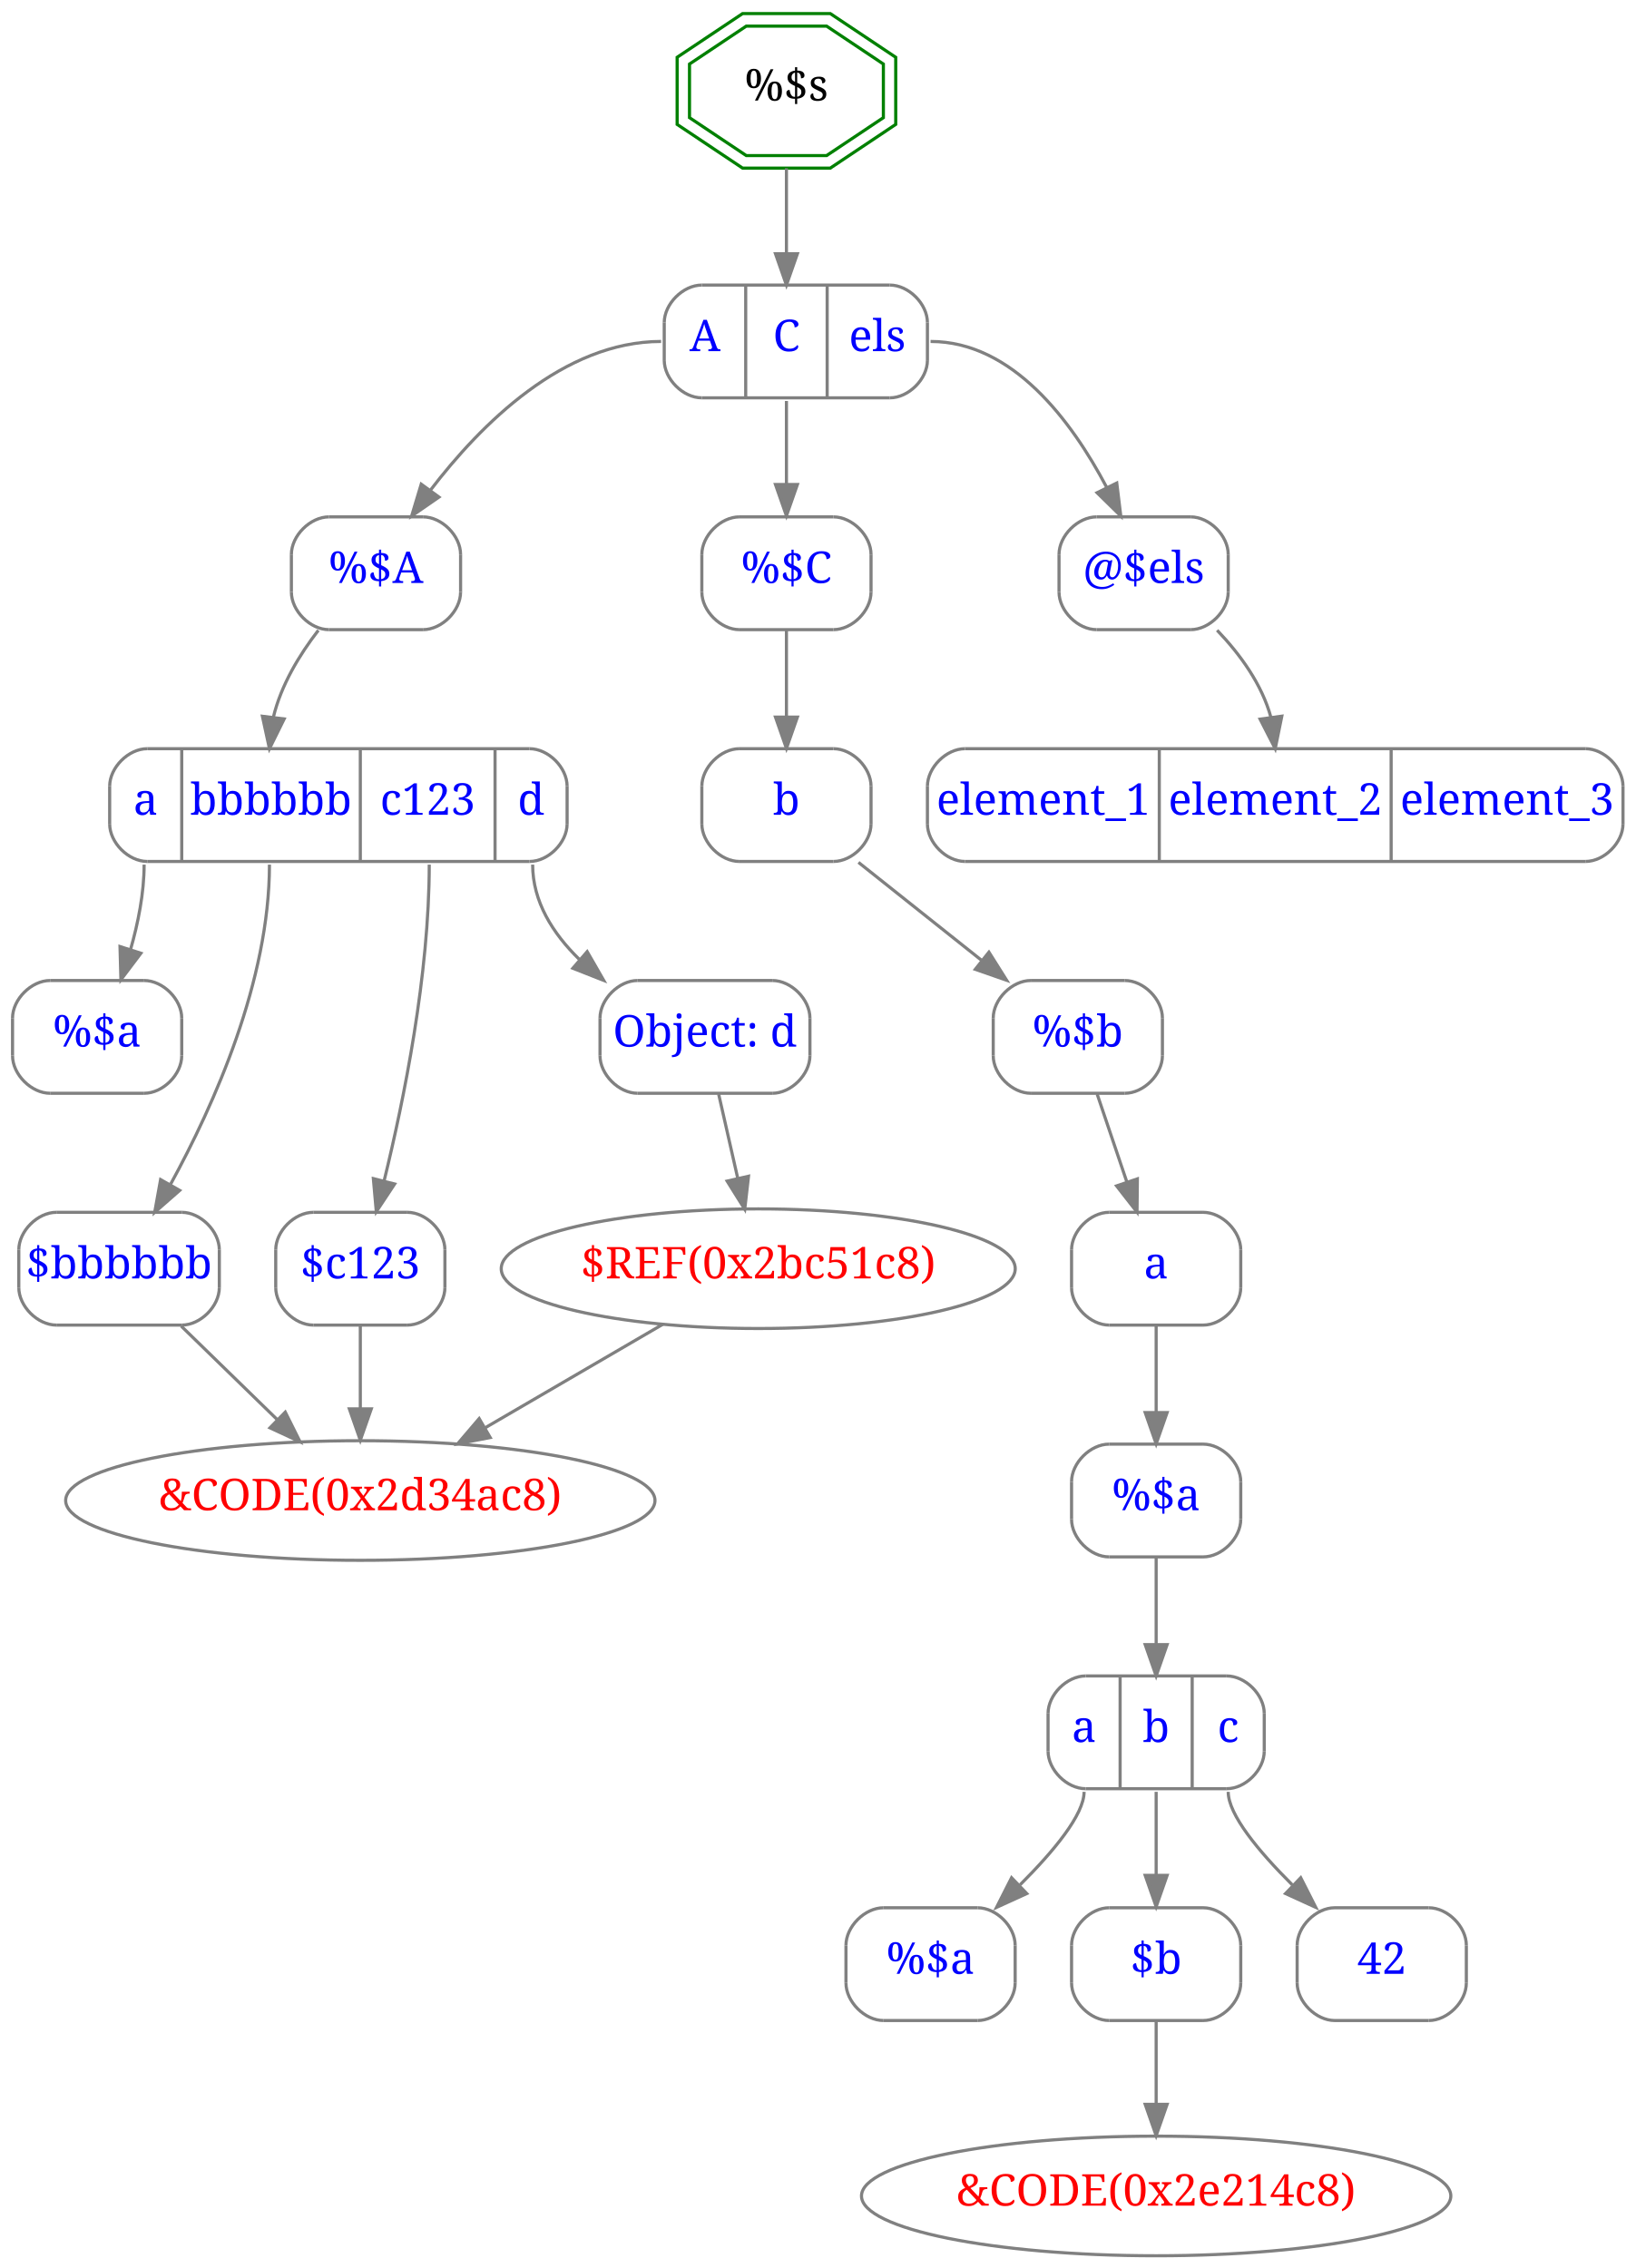
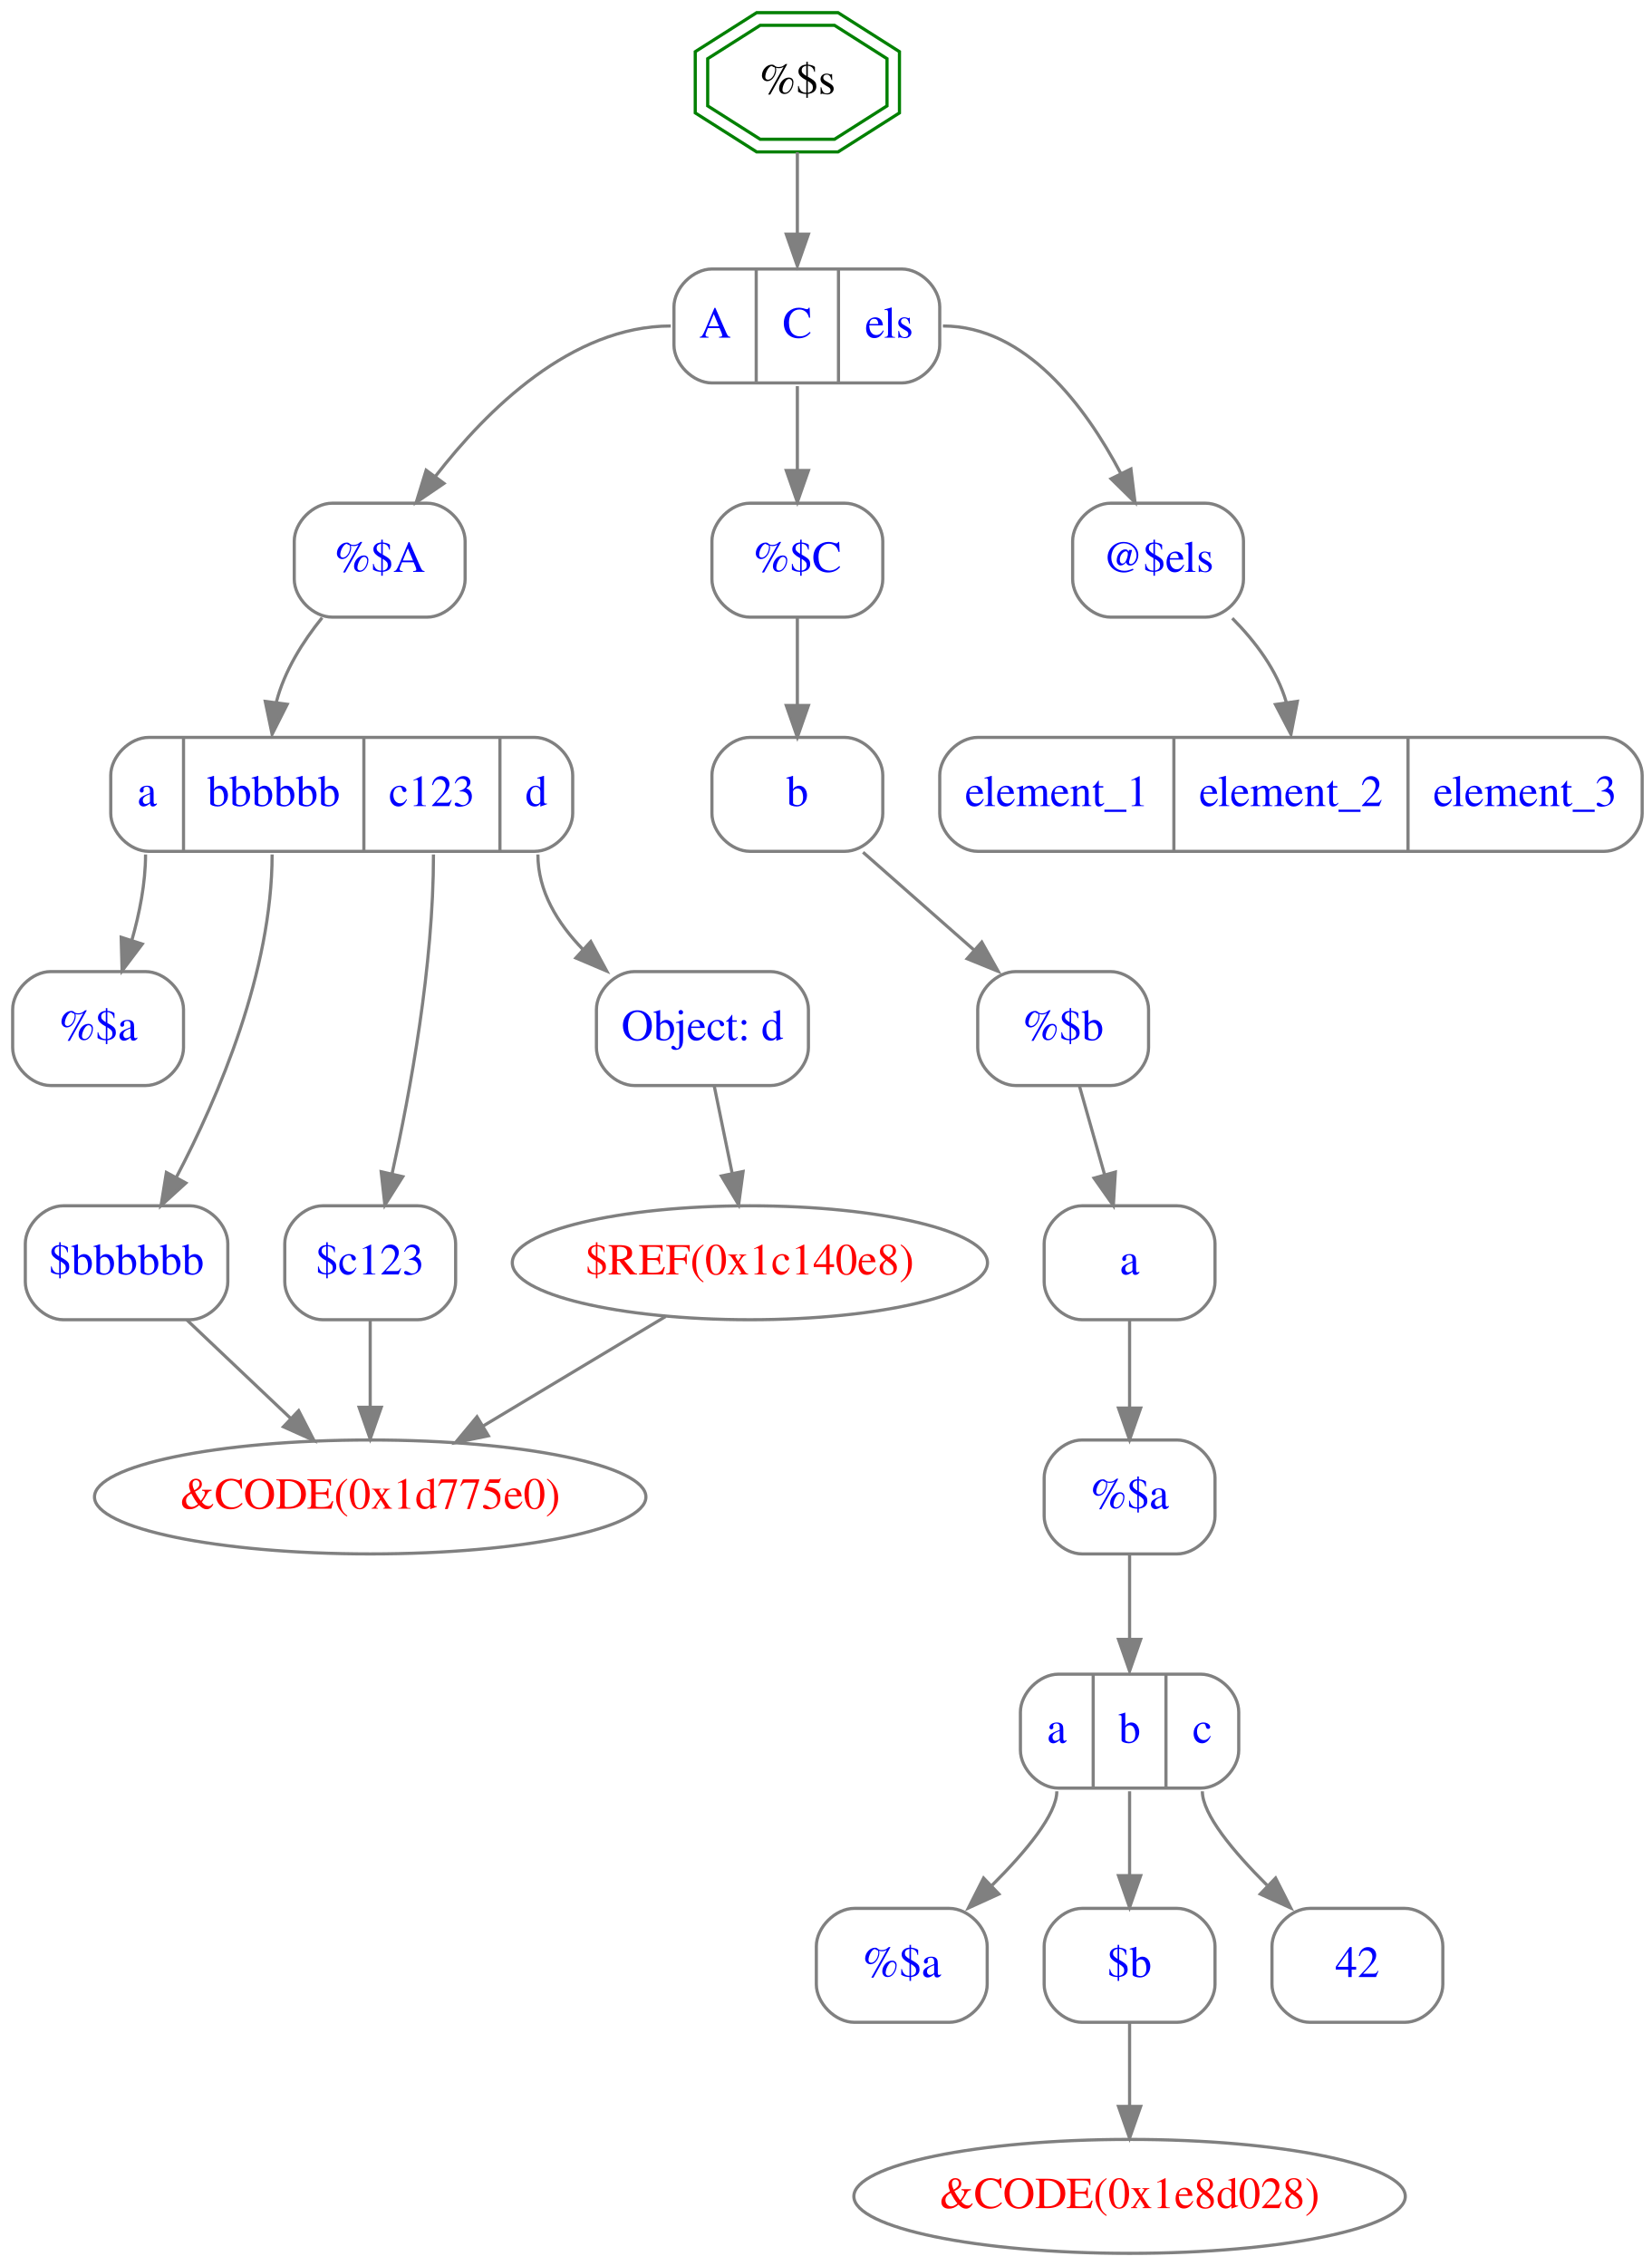
- <svg xmlns="http://www.w3.org/2000/svg" width="522pt" height="724pt" viewBox="0.00 0.00 522.00 724.00">
-   <g id="graph1" class="graph" transform="scale(1 1) rotate(0) translate(4 720)">
-     <polygon fill="white" stroke="white" points="-4,5 -4,-720 519,-720 519,5 -4,5" />
+ <svg xmlns="http://www.w3.org/2000/svg" width="522pt" height="716pt" viewBox="0.00 0.00 522.00 716.00">
+   <g id="graph0" class="graph" transform="scale(1 1) rotate(0) translate(4 712)">
+     <polygon fill="white" stroke="white" points="-4,5 -4,-712 519,-712 519,5 -4,5" />
    <g id="node1" class="node">
-       <polygon fill="none" stroke="green" points="277.938,-682.44 277.938,-699.56 259.815,-711.665 234.185,-711.665 216.062,-699.56 216.062,-682.44 234.185,-670.335 259.815,-670.335 277.938,-682.44" />
-       <polygon fill="none" stroke="green" points="281.882,-680.285 281.882,-701.715 260.997,-715.665 233.003,-715.665 212.118,-701.715 212.118,-680.285 233.003,-666.335 260.997,-666.335 281.882,-680.285" />
-       <text text-anchor="middle" x="247" y="-687.9" font-family="Times Roman,serif" font-size="14.00">%$s</text>
+       <polygon fill="none" stroke="green" points="276.338,-678.544 276.338,-693.456 259.738,-704 236.262,-704 219.662,-693.456 219.662,-678.544 236.262,-668 259.738,-668 276.338,-678.544" />
+       <polygon fill="none" stroke="green" points="280.268,-676.325 280.268,-695.675 260.863,-708 235.137,-708 215.732,-695.675 215.732,-676.325 235.137,-664 260.863,-664 280.268,-676.325" />
+       <text text-anchor="middle" x="248" y="-682.3" font-family="Times,serif" font-size="14.00">%$s</text>
    </g>
    <g id="node2" class="node">
-       <polyline fill="none" stroke="grey" points="220,-593 280,-593 " />
-       <path fill="none" stroke="grey" d="M280,-593C286,-593 292,-599 292,-605" />
-       <polyline fill="none" stroke="grey" points="292,-605 292,-617 " />
-       <path fill="none" stroke="grey" d="M292,-617C292,-623 286,-629 280,-629" />
-       <polyline fill="none" stroke="grey" points="280,-629 220,-629 " />
-       <path fill="none" stroke="grey" d="M220,-629C214,-629 208,-623 208,-617" />
-       <polyline fill="none" stroke="grey" points="208,-617 208,-605 " />
-       <path fill="none" stroke="grey" d="M208,-605C208,-599 214,-593 220,-593" />
-       <text text-anchor="middle" x="221" y="-607.9" font-family="Times Roman,serif" font-size="14.00" fill="blue">A</text>
-       <polyline fill="none" stroke="grey" points="234,-593 234,-629 " />
-       <text text-anchor="middle" x="247" y="-607.9" font-family="Times Roman,serif" font-size="14.00" fill="blue">C</text>
-       <polyline fill="none" stroke="grey" points="260,-593 260,-629 " />
-       <text text-anchor="middle" x="276" y="-607.9" font-family="Times Roman,serif" font-size="14.00" fill="blue">els</text>
+       <path fill="none" stroke="grey" d="M221,-591C221,-591 281,-591 281,-591 287,-591 293,-597 293,-603 293,-603 293,-615 293,-615 293,-621 287,-627 281,-627 281,-627 221,-627 221,-627 215,-627 209,-621 209,-615 209,-615 209,-603 209,-603 209,-597 215,-591 221,-591" />
+       <text text-anchor="middle" x="222" y="-605.3" font-family="Times,serif" font-size="14.00" fill="blue">A</text>
+       <polyline fill="none" stroke="grey" points="235,-591 235,-627 " />
+       <text text-anchor="middle" x="248" y="-605.3" font-family="Times,serif" font-size="14.00" fill="blue">C</text>
+       <polyline fill="none" stroke="grey" points="261,-591 261,-627 " />
+       <text text-anchor="middle" x="277" y="-605.3" font-family="Times,serif" font-size="14.00" fill="blue">els</text>
+     </g>
+     <g id="edge1" class="edge">
+       <path fill="none" stroke="grey" d="M248,-663.886C248,-656.163 248,-647.138 248,-638.263" />
+       <polygon fill="grey" stroke="grey" points="251.5,-638 248,-628 244.5,-638 251.5,-638" />
+     </g>
+     <g id="node3" class="node">
+       <path fill="none" stroke="grey" d="M101,-517C101,-517 131,-517 131,-517 137,-517 143,-523 143,-529 143,-529 143,-541 143,-541 143,-547 137,-553 131,-553 131,-553 101,-553 101,-553 95,-553 89,-547 89,-541 89,-541 89,-529 89,-529 89,-523 95,-517 101,-517" />
+       <text text-anchor="middle" x="116" y="-531.3" font-family="Times,serif" font-size="14.00" fill="blue">%$A</text>
    </g>
    <g id="edge2" class="edge">
-       <path fill="none" stroke="grey" d="M247,-666.261C247,-658.012 247,-648.558 247,-639.298" />
-       <polygon fill="grey" stroke="grey" points="250.5,-639 247,-629 243.5,-639 250.5,-639" />
+       <path fill="none" stroke="grey" d="M208,-609C176.694,-609 149.997,-582.662 133.552,-561.412" />
+       <polygon fill="grey" stroke="grey" points="136.314,-559.259 127.559,-553.292 130.682,-563.416 136.314,-559.259" />
+     </g>
+     <g id="node11" class="node">
+       <path fill="none" stroke="grey" d="M233,-517C233,-517 263,-517 263,-517 269,-517 275,-523 275,-529 275,-529 275,-541 275,-541 275,-547 269,-553 263,-553 263,-553 233,-553 233,-553 227,-553 221,-547 221,-541 221,-541 221,-529 221,-529 221,-523 227,-517 233,-517" />
+       <text text-anchor="middle" x="248" y="-531.3" font-family="Times,serif" font-size="14.00" fill="blue">%$C</text>
+     </g>
+     <g id="edge12" class="edge">
+       <path fill="none" stroke="grey" d="M248,-590C248,-581.406 248,-572.057 248,-563.546" />
+       <polygon fill="grey" stroke="grey" points="251.5,-563.333 248,-553.333 244.5,-563.333 251.5,-563.333" />
+     </g>
+     <g id="node21" class="node">
+       <path fill="none" stroke="grey" d="M347,-517C347,-517 377,-517 377,-517 383,-517 389,-523 389,-529 389,-529 389,-541 389,-541 389,-547 383,-553 377,-553 377,-553 347,-553 347,-553 341,-553 335,-547 335,-541 335,-541 335,-529 335,-529 335,-523 341,-517 347,-517" />
+       <text text-anchor="middle" x="362" y="-531.3" font-family="Times,serif" font-size="14.00" fill="blue">@$els</text>
+     </g>
+     <g id="edge22" class="edge">
+       <path fill="none" stroke="grey" d="M294,-609C320.176,-609 339.025,-583.586 350.146,-562.545" />
+       <polygon fill="grey" stroke="grey" points="353.425,-563.809 354.71,-553.292 347.147,-560.712 353.425,-563.809" />
    </g>
    <g id="node4" class="node">
-       <polyline fill="none" stroke="grey" points="101,-519 131,-519 " />
-       <path fill="none" stroke="grey" d="M131,-519C137,-519 143,-525 143,-531" />
-       <polyline fill="none" stroke="grey" points="143,-531 143,-543 " />
-       <path fill="none" stroke="grey" d="M143,-543C143,-549 137,-555 131,-555" />
-       <polyline fill="none" stroke="grey" points="131,-555 101,-555 " />
-       <path fill="none" stroke="grey" d="M101,-555C95,-555 89,-549 89,-543" />
-       <polyline fill="none" stroke="grey" points="89,-543 89,-531 " />
-       <path fill="none" stroke="grey" d="M89,-531C89,-525 95,-519 101,-519" />
-       <text text-anchor="middle" x="116" y="-533.9" font-family="Times Roman,serif" font-size="14.00" fill="blue">%$A</text>
+       <path fill="none" stroke="grey" d="M43,-443C43,-443 165,-443 165,-443 171,-443 177,-449 177,-455 177,-455 177,-467 177,-467 177,-473 171,-479 165,-479 165,-479 43,-479 43,-479 37,-479 31,-473 31,-467 31,-467 31,-455 31,-455 31,-449 37,-443 43,-443" />
+       <text text-anchor="middle" x="42.5" y="-457.3" font-family="Times,serif" font-size="14.00" fill="blue">a</text>
+       <polyline fill="none" stroke="grey" points="54,-443 54,-479 " />
+       <text text-anchor="middle" x="82.5" y="-457.3" font-family="Times,serif" font-size="14.00" fill="blue">bbbbbb</text>
+       <polyline fill="none" stroke="grey" points="111,-443 111,-479 " />
+       <text text-anchor="middle" x="132.5" y="-457.3" font-family="Times,serif" font-size="14.00" fill="blue">c123</text>
+       <polyline fill="none" stroke="grey" points="154,-443 154,-479 " />
+       <text text-anchor="middle" x="165.5" y="-457.3" font-family="Times,serif" font-size="14.00" fill="blue">d</text>
+     </g>
+     <g id="edge3" class="edge">
+       <path fill="none" stroke="grey" d="M97.806,-516.825C91.743,-509.328 85.883,-500.066 83.333,-490.126" />
+       <polygon fill="grey" stroke="grey" points="86.775,-489.458 82,-480 79.835,-490.371 86.775,-489.458" />
+     </g>
+     <g id="node5" class="node">
+       <path fill="none" stroke="grey" d="M12,-369C12,-369 42,-369 42,-369 48,-369 54,-375 54,-381 54,-381 54,-393 54,-393 54,-399 48,-405 42,-405 42,-405 12,-405 12,-405 6,-405 0,-399 0,-393 0,-393 0,-381 0,-381 0,-375 6,-369 12,-369" />
+       <text text-anchor="middle" x="27" y="-383.3" font-family="Times,serif" font-size="14.00" fill="blue">%$a</text>
    </g>
    <g id="edge4" class="edge">
-       <path fill="none" stroke="grey" d="M207,-611C175.9,-611 149.52,-584.662 133.296,-563.412" />
-       <polygon fill="grey" stroke="grey" points="136.1,-561.317 127.385,-555.292 130.441,-565.437 136.1,-561.317" />
+       <path fill="none" stroke="grey" d="M42,-442C42,-432.966 40.093,-423.381 37.639,-414.788" />
+       <polygon fill="grey" stroke="grey" points="40.968,-413.706 34.588,-405.247 34.3,-415.838 40.968,-413.706" />
+     </g>
+     <g id="node6" class="node">
+       <path fill="none" stroke="grey" d="M16,-295C16,-295 56,-295 56,-295 62,-295 68,-301 68,-307 68,-307 68,-319 68,-319 68,-325 62,-331 56,-331 56,-331 16,-331 16,-331 10,-331 4,-325 4,-319 4,-319 4,-307 4,-307 4,-301 10,-295 16,-295" />
+       <text text-anchor="middle" x="36" y="-309.3" font-family="Times,serif" font-size="14.00" fill="blue">$bbbbbb</text>
+     </g>
+     <g id="edge5" class="edge">
+       <path fill="none" stroke="grey" d="M82,-442C82,-405.104 65.099,-365.539 51.785,-340.098" />
+       <polygon fill="grey" stroke="grey" points="54.739,-338.203 46.901,-331.074 48.583,-341.535 54.739,-338.203" />
+     </g>
+     <g id="node8" class="node">
+       <path fill="none" stroke="grey" d="M98,-295C98,-295 128,-295 128,-295 134,-295 140,-301 140,-307 140,-307 140,-319 140,-319 140,-325 134,-331 128,-331 128,-331 98,-331 98,-331 92,-331 86,-325 86,-319 86,-319 86,-307 86,-307 86,-301 92,-295 98,-295" />
+       <text text-anchor="middle" x="113" y="-309.3" font-family="Times,serif" font-size="14.00" fill="blue">$c123</text>
+     </g>
+     <g id="edge7" class="edge">
+       <path fill="none" stroke="grey" d="M133,-442C133,-406.943 125.698,-367.152 119.918,-341.148" />
+       <polygon fill="grey" stroke="grey" points="123.29,-340.195 117.639,-331.234 116.468,-341.764 123.29,-340.195" />
+     </g>
+     <g id="node9" class="node">
+       <path fill="none" stroke="grey" d="M196.5,-369C196.5,-369 239.5,-369 239.5,-369 245.5,-369 251.5,-375 251.5,-381 251.5,-381 251.5,-393 251.5,-393 251.5,-399 245.5,-405 239.5,-405 239.5,-405 196.5,-405 196.5,-405 190.5,-405 184.5,-399 184.5,-393 184.5,-393 184.5,-381 184.5,-381 184.5,-375 190.5,-369 196.5,-369" />
+       <text text-anchor="middle" x="218" y="-383.3" font-family="Times,serif" font-size="14.00" fill="blue">Object: d</text>
+     </g>
+     <g id="edge9" class="edge">
+       <path fill="none" stroke="grey" d="M166,-442C166,-430.414 172.169,-420.284 180.257,-411.982" />
+       <polygon fill="grey" stroke="grey" points="182.708,-414.484 187.751,-405.166 177.998,-409.305 182.708,-414.484" />
+     </g>
+     <g id="node7" class="node">
+       <ellipse fill="none" stroke="grey" cx="113" cy="-239" rx="87.138" ry="18" />
+       <text text-anchor="middle" x="113" y="-235.3" font-family="Times,serif" font-size="14.00" fill="red">&amp;CODE(0x1d775e0)</text>
+     </g>
+     <g id="edge6" class="edge">
+       <path fill="none" stroke="grey" d="M55.034,-294.955C64.925,-285.578 77.142,-273.995 87.806,-263.885" />
+       <polygon fill="grey" stroke="grey" points="90.392,-266.257 95.241,-256.836 85.576,-261.177 90.392,-266.257" />
+     </g>
+     <g id="edge8" class="edge">
+       <path fill="none" stroke="grey" d="M113,-294.955C113,-286.701 113,-276.738 113,-267.574" />
+       <polygon fill="grey" stroke="grey" points="116.5,-267.335 113,-257.335 109.5,-267.335 116.5,-267.335" />
+     </g>
+     <g id="node10" class="node">
+       <ellipse fill="none" stroke="grey" cx="233" cy="-313" rx="75.09" ry="18" />
+       <text text-anchor="middle" x="233" y="-309.3" font-family="Times,serif" font-size="14.00" fill="red">$REF(0x1c140e8)</text>
+     </g>
+     <g id="edge10" class="edge">
+       <path fill="none" stroke="grey" d="M221.708,-368.955C223.422,-360.611 225.496,-350.521 227.395,-341.276" />
+       <polygon fill="grey" stroke="grey" points="230.854,-341.835 229.438,-331.335 223.997,-340.426 230.854,-341.835" />
+     </g>
+     <g id="edge11" class="edge">
+       <path fill="none" stroke="grey" d="M206.368,-296.021C189.397,-285.838 167.204,-272.522 148.713,-261.428" />
+       <polygon fill="grey" stroke="grey" points="150.348,-258.327 139.972,-256.183 146.747,-264.33 150.348,-258.327" />
+     </g>
+     <g id="node12" class="node">
+       <path fill="none" stroke="grey" d="M233,-443C233,-443 263,-443 263,-443 269,-443 275,-449 275,-455 275,-455 275,-467 275,-467 275,-473 269,-479 263,-479 263,-479 233,-479 233,-479 227,-479 221,-473 221,-467 221,-467 221,-455 221,-455 221,-449 227,-443 233,-443" />
+       <text text-anchor="middle" x="248" y="-457.3" font-family="Times,serif" font-size="14.00" fill="blue">b</text>
+     </g>
+     <g id="edge13" class="edge">
+       <path fill="none" stroke="grey" d="M248,-516.708C248,-508.464 248,-498.538 248,-489.362" />
+       <polygon fill="grey" stroke="grey" points="251.5,-489.082 248,-479.082 244.5,-489.082 251.5,-489.082" />
+     </g>
+     <g id="node13" class="node">
+       <path fill="none" stroke="grey" d="M317,-369C317,-369 347,-369 347,-369 353,-369 359,-375 359,-381 359,-381 359,-393 359,-393 359,-399 353,-405 347,-405 347,-405 317,-405 317,-405 311,-405 305,-399 305,-393 305,-393 305,-381 305,-381 305,-375 311,-369 317,-369" />
+       <text text-anchor="middle" x="332" y="-383.3" font-family="Times,serif" font-size="14.00" fill="blue">%$b</text>
+     </g>
+     <g id="edge14" class="edge">
+       <path fill="none" stroke="grey" d="M268.764,-442.708C279.343,-433.388 292.362,-421.92 303.831,-411.816" />
+       <polygon fill="grey" stroke="grey" points="306.285,-414.318 311.475,-405.082 301.658,-409.066 306.285,-414.318" />
+     </g>
+     <g id="node14" class="node">
+       <path fill="none" stroke="grey" d="M338,-295C338,-295 368,-295 368,-295 374,-295 380,-301 380,-307 380,-307 380,-319 380,-319 380,-325 374,-331 368,-331 368,-331 338,-331 338,-331 332,-331 326,-325 326,-319 326,-319 326,-307 326,-307 326,-301 332,-295 338,-295" />
+       <text text-anchor="middle" x="353" y="-309.3" font-family="Times,serif" font-size="14.00" fill="blue">a</text>
+     </g>
+     <g id="edge15" class="edge">
+       <path fill="none" stroke="grey" d="M337.191,-368.708C339.581,-360.284 342.47,-350.105 345.121,-340.765" />
+       <polygon fill="grey" stroke="grey" points="348.506,-341.657 347.869,-331.082 341.772,-339.746 348.506,-341.657" />
+     </g>
+     <g id="node15" class="node">
+       <path fill="none" stroke="grey" d="M338,-221C338,-221 368,-221 368,-221 374,-221 380,-227 380,-233 380,-233 380,-245 380,-245 380,-251 374,-257 368,-257 368,-257 338,-257 338,-257 332,-257 326,-251 326,-245 326,-245 326,-233 326,-233 326,-227 332,-221 338,-221" />
+       <text text-anchor="middle" x="353" y="-235.3" font-family="Times,serif" font-size="14.00" fill="blue">%$a</text>
+     </g>
+     <g id="edge16" class="edge">
+       <path fill="none" stroke="grey" d="M353,-294.708C353,-286.464 353,-276.538 353,-267.362" />
+       <polygon fill="grey" stroke="grey" points="356.5,-267.082 353,-257.082 349.5,-267.082 356.5,-267.082" />
+     </g>
+     <g id="node16" class="node">
+       <path fill="none" stroke="grey" d="M330.5,-147C330.5,-147 375.5,-147 375.5,-147 381.5,-147 387.5,-153 387.5,-159 387.5,-159 387.5,-171 387.5,-171 387.5,-177 381.5,-183 375.5,-183 375.5,-183 330.5,-183 330.5,-183 324.5,-183 318.5,-177 318.5,-171 318.5,-171 318.5,-159 318.5,-159 318.5,-153 324.5,-147 330.5,-147" />
+       <text text-anchor="middle" x="330" y="-161.3" font-family="Times,serif" font-size="14.00" fill="blue">a</text>
+       <polyline fill="none" stroke="grey" points="341.5,-147 341.5,-183 " />
+       <text text-anchor="middle" x="353" y="-161.3" font-family="Times,serif" font-size="14.00" fill="blue">b</text>
+       <polyline fill="none" stroke="grey" points="364.5,-147 364.5,-183 " />
+       <text text-anchor="middle" x="376" y="-161.3" font-family="Times,serif" font-size="14.00" fill="blue">c</text>
+     </g>
+     <g id="edge17" class="edge">
+       <path fill="none" stroke="grey" d="M353,-220.667C353,-212.896 353,-203.513 353,-194.275" />
+       <polygon fill="grey" stroke="grey" points="356.5,-194 353,-184 349.5,-194 356.5,-194" />
+     </g>
+     <g id="node17" class="node">
+       <path fill="none" stroke="grey" d="M266,-73C266,-73 296,-73 296,-73 302,-73 308,-79 308,-85 308,-85 308,-97 308,-97 308,-103 302,-109 296,-109 296,-109 266,-109 266,-109 260,-109 254,-103 254,-97 254,-97 254,-85 254,-85 254,-79 260,-73 266,-73" />
+       <text text-anchor="middle" x="281" y="-87.3" font-family="Times,serif" font-size="14.00" fill="blue">%$a</text>
+     </g>
+     <g id="edge18" class="edge">
+       <path fill="none" stroke="grey" d="M330,-146C330,-138.727 320.326,-127.058 309.574,-116.336" />
+       <polygon fill="grey" stroke="grey" points="311.704,-113.528 302.065,-109.13 306.857,-118.579 311.704,-113.528" />
+     </g>
+     <g id="node18" class="node">
+       <path fill="none" stroke="grey" d="M338,-73C338,-73 368,-73 368,-73 374,-73 380,-79 380,-85 380,-85 380,-97 380,-97 380,-103 374,-109 368,-109 368,-109 338,-109 338,-109 332,-109 326,-103 326,-97 326,-97 326,-85 326,-85 326,-79 332,-73 338,-73" />
+       <text text-anchor="middle" x="353" y="-87.3" font-family="Times,serif" font-size="14.00" fill="blue">$b</text>
+     </g>
+     <g id="edge19" class="edge">
+       <path fill="none" stroke="grey" d="M353,-146C353,-137.406 353,-128.057 353,-119.546" />
+       <polygon fill="grey" stroke="grey" points="356.5,-119.333 353,-109.333 349.5,-119.333 356.5,-119.333" />
+     </g>
+     <g id="node20" class="node">
+       <path fill="none" stroke="grey" d="M410,-73C410,-73 440,-73 440,-73 446,-73 452,-79 452,-85 452,-85 452,-97 452,-97 452,-103 446,-109 440,-109 440,-109 410,-109 410,-109 404,-109 398,-103 398,-97 398,-97 398,-85 398,-85 398,-79 404,-73 410,-73" />
+       <text text-anchor="middle" x="425" y="-87.3" font-family="Times,serif" font-size="14.00" fill="blue">42</text>
+     </g>
+     <g id="edge21" class="edge">
+       <path fill="none" stroke="grey" d="M376,-146C376,-138.727 385.674,-127.058 396.426,-116.336" />
+       <polygon fill="grey" stroke="grey" points="399.143,-118.579 403.935,-109.13 394.296,-113.528 399.143,-118.579" />
+     </g>
+     <g id="node19" class="node">
+       <ellipse fill="none" stroke="grey" cx="353" cy="-18" rx="87.138" ry="18" />
+       <text text-anchor="middle" x="353" y="-14.3" font-family="Times,serif" font-size="14.00" fill="red">&amp;CODE(0x1e8d028)</text>
+     </g>
+     <g id="edge20" class="edge">
+       <path fill="none" stroke="grey" d="M353,-72.831C353,-64.894 353,-55.41 353,-46.629" />
+       <polygon fill="grey" stroke="grey" points="356.5,-46.418 353,-36.418 349.5,-46.418 356.5,-46.418" />
    </g>
    <g id="node22" class="node">
-       <polyline fill="none" stroke="grey" points="232,-519 262,-519 " />
-       <path fill="none" stroke="grey" d="M262,-519C268,-519 274,-525 274,-531" />
-       <polyline fill="none" stroke="grey" points="274,-531 274,-543 " />
-       <path fill="none" stroke="grey" d="M274,-543C274,-549 268,-555 262,-555" />
-       <polyline fill="none" stroke="grey" points="262,-555 232,-555 " />
-       <path fill="none" stroke="grey" d="M232,-555C226,-555 220,-549 220,-543" />
-       <polyline fill="none" stroke="grey" points="220,-543 220,-531 " />
-       <path fill="none" stroke="grey" d="M220,-531C220,-525 226,-519 232,-519" />
-       <text text-anchor="middle" x="247" y="-533.9" font-family="Times Roman,serif" font-size="14.00" fill="blue">%$C</text>
-     </g>
-     <g id="edge24" class="edge">
-       <path fill="none" stroke="grey" d="M247,-592C247,-583.406 247,-574.057 247,-565.546" />
-       <polygon fill="grey" stroke="grey" points="250.5,-565.333 247,-555.333 243.5,-565.333 250.5,-565.333" />
-     </g>
-     <g id="node42" class="node">
-       <polyline fill="none" stroke="grey" points="346,-519 376,-519 " />
-       <path fill="none" stroke="grey" d="M376,-519C382,-519 388,-525 388,-531" />
-       <polyline fill="none" stroke="grey" points="388,-531 388,-543 " />
-       <path fill="none" stroke="grey" d="M388,-543C388,-549 382,-555 376,-555" />
-       <polyline fill="none" stroke="grey" points="376,-555 346,-555 " />
-       <path fill="none" stroke="grey" d="M346,-555C340,-555 334,-549 334,-543" />
-       <polyline fill="none" stroke="grey" points="334,-543 334,-531 " />
-       <path fill="none" stroke="grey" d="M334,-531C334,-525 340,-519 346,-519" />
-       <text text-anchor="middle" x="361" y="-533.9" font-family="Times Roman,serif" font-size="14.00" fill="blue">@$els</text>
-     </g>
-     <g id="edge44" class="edge">
-       <path fill="none" stroke="grey" d="M293,-611C319.176,-611 338.025,-585.586 349.146,-564.545" />
-       <polygon fill="grey" stroke="grey" points="352.425,-565.809 353.71,-555.292 346.147,-562.712 352.425,-565.809" />
-     </g>
-     <g id="node6" class="node">
-       <polyline fill="none" stroke="grey" points="43,-445 165,-445 " />
-       <path fill="none" stroke="grey" d="M165,-445C171,-445 177,-451 177,-457" />
-       <polyline fill="none" stroke="grey" points="177,-457 177,-469 " />
-       <path fill="none" stroke="grey" d="M177,-469C177,-475 171,-481 165,-481" />
-       <polyline fill="none" stroke="grey" points="165,-481 43,-481 " />
-       <path fill="none" stroke="grey" d="M43,-481C37,-481 31,-475 31,-469" />
-       <polyline fill="none" stroke="grey" points="31,-469 31,-457 " />
-       <path fill="none" stroke="grey" d="M31,-457C31,-451 37,-445 43,-445" />
-       <text text-anchor="middle" x="42.5" y="-459.9" font-family="Times Roman,serif" font-size="14.00" fill="blue">a</text>
-       <polyline fill="none" stroke="grey" points="54,-445 54,-481 " />
-       <text text-anchor="middle" x="82.5" y="-459.9" font-family="Times Roman,serif" font-size="14.00" fill="blue">bbbbbb</text>
-       <polyline fill="none" stroke="grey" points="111,-445 111,-481 " />
-       <text text-anchor="middle" x="132.5" y="-459.9" font-family="Times Roman,serif" font-size="14.00" fill="blue">c123</text>
-       <polyline fill="none" stroke="grey" points="154,-445 154,-481 " />
-       <text text-anchor="middle" x="165.5" y="-459.9" font-family="Times Roman,serif" font-size="14.00" fill="blue">d</text>
-     </g>
-     <g id="edge6" class="edge">
-       <path fill="none" stroke="grey" d="M97.607,-518.796C91.536,-510.947 85.704,-501.296 83.235,-491.013" />
-       <polygon fill="grey" stroke="grey" points="86.698,-490.497 82,-481 79.75,-491.353 86.698,-490.497" />
-     </g>
-     <g id="node8" class="node">
-       <polyline fill="none" stroke="grey" points="12,-371 42,-371 " />
-       <path fill="none" stroke="grey" d="M42,-371C48,-371 54,-377 54,-383" />
-       <polyline fill="none" stroke="grey" points="54,-383 54,-395 " />
-       <path fill="none" stroke="grey" d="M54,-395C54,-401 48,-407 42,-407" />
-       <polyline fill="none" stroke="grey" points="42,-407 12,-407 " />
-       <path fill="none" stroke="grey" d="M12,-407C6,-407 0,-401 0,-395" />
-       <polyline fill="none" stroke="grey" points="0,-395 0,-383 " />
-       <path fill="none" stroke="grey" d="M0,-383C0,-377 6,-371 12,-371" />
-       <text text-anchor="middle" x="27" y="-385.9" font-family="Times Roman,serif" font-size="14.00" fill="blue">%$a</text>
-     </g>
-     <g id="edge8" class="edge">
-       <path fill="none" stroke="grey" d="M42,-444C42,-434.966 40.093,-425.381 37.639,-416.788" />
-       <polygon fill="grey" stroke="grey" points="40.968,-415.706 34.588,-407.247 34.3,-417.838 40.968,-415.706" />
-     </g>
-     <g id="node10" class="node">
-       <polyline fill="none" stroke="grey" points="14,-297 54,-297 " />
-       <path fill="none" stroke="grey" d="M54,-297C60,-297 66,-303 66,-309" />
-       <polyline fill="none" stroke="grey" points="66,-309 66,-321 " />
-       <path fill="none" stroke="grey" d="M66,-321C66,-327 60,-333 54,-333" />
-       <polyline fill="none" stroke="grey" points="54,-333 14,-333 " />
-       <path fill="none" stroke="grey" d="M14,-333C8,-333 2,-327 2,-321" />
-       <polyline fill="none" stroke="grey" points="2,-321 2,-309 " />
-       <path fill="none" stroke="grey" d="M2,-309C2,-303 8,-297 14,-297" />
-       <text text-anchor="middle" x="34" y="-311.9" font-family="Times Roman,serif" font-size="14.00" fill="blue">$bbbbbb</text>
-     </g>
-     <g id="edge10" class="edge">
-       <path fill="none" stroke="grey" d="M82,-444C82,-406.919 64.364,-367.394 50.472,-342.012" />
-       <polygon fill="grey" stroke="grey" points="53.348,-339.989 45.375,-333.012 47.257,-343.438 53.348,-339.989" />
-     </g>
-     <g id="node14" class="node">
-       <polyline fill="none" stroke="grey" points="96,-297 126,-297 " />
-       <path fill="none" stroke="grey" d="M126,-297C132,-297 138,-303 138,-309" />
-       <polyline fill="none" stroke="grey" points="138,-309 138,-321 " />
-       <path fill="none" stroke="grey" d="M138,-321C138,-327 132,-333 126,-333" />
-       <polyline fill="none" stroke="grey" points="126,-333 96,-333 " />
-       <path fill="none" stroke="grey" d="M96,-333C90,-333 84,-327 84,-321" />
-       <polyline fill="none" stroke="grey" points="84,-321 84,-309 " />
-       <path fill="none" stroke="grey" d="M84,-309C84,-303 90,-297 96,-297" />
-       <text text-anchor="middle" x="111" y="-311.9" font-family="Times Roman,serif" font-size="14.00" fill="blue">$c123</text>
-     </g>
-     <g id="edge14" class="edge">
-       <path fill="none" stroke="grey" d="M133,-444C133,-408.856 124.967,-369.084 118.61,-343.108" />
-       <polygon fill="grey" stroke="grey" points="121.95,-342.04 116.103,-333.205 115.164,-343.758 121.95,-342.04" />
-     </g>
-     <g id="node17" class="node">
-       <polyline fill="none" stroke="grey" points="199.5,-371 242.5,-371 " />
-       <path fill="none" stroke="grey" d="M242.5,-371C248.5,-371 254.5,-377 254.5,-383" />
-       <polyline fill="none" stroke="grey" points="254.5,-383 254.5,-395 " />
-       <path fill="none" stroke="grey" d="M254.5,-395C254.5,-401 248.5,-407 242.5,-407" />
-       <polyline fill="none" stroke="grey" points="242.5,-407 199.5,-407 " />
-       <path fill="none" stroke="grey" d="M199.5,-407C193.5,-407 187.5,-401 187.5,-395" />
-       <polyline fill="none" stroke="grey" points="187.5,-395 187.5,-383 " />
-       <path fill="none" stroke="grey" d="M187.5,-383C187.5,-377 193.5,-371 199.5,-371" />
-       <text text-anchor="middle" x="221" y="-385.9" font-family="Times Roman,serif" font-size="14.00" fill="blue">Object: d</text>
-     </g>
-     <g id="edge18" class="edge">
-       <path fill="none" stroke="grey" d="M166,-444C166,-432.198 172.41,-422.044 180.854,-413.788" />
-       <polygon fill="grey" stroke="grey" points="183.404,-416.211 188.688,-407.028 178.831,-410.911 183.404,-416.211" />
-     </g>
-     <g id="node12" class="node">
-       <ellipse fill="none" stroke="grey" cx="111" cy="-241" rx="94.045" ry="19.092" />
-       <text text-anchor="middle" x="111" y="-237.9" font-family="Times Roman,serif" font-size="14.00" fill="red">&amp;CODE(0x2d34ac8)</text>
-     </g>
-     <g id="edge12" class="edge">
-       <path fill="none" stroke="grey" d="M53.829,-296.686C63.133,-287.624 74.355,-276.693 84.384,-266.924" />
-       <polygon fill="grey" stroke="grey" points="87.048,-269.215 91.77,-259.731 82.164,-264.201 87.048,-269.215" />
-     </g>
-     <g id="edge16" class="edge">
-       <path fill="none" stroke="grey" d="M111,-296.686C111,-288.725 111,-279.321 111,-270.53" />
-       <polygon fill="grey" stroke="grey" points="114.5,-270.249 111,-260.249 107.5,-270.249 114.5,-270.249" />
-     </g>
-     <g id="node19" class="node">
-       <ellipse fill="none" stroke="grey" cx="238" cy="-315" rx="82.024" ry="19.092" />
-       <text text-anchor="middle" x="238" y="-311.9" font-family="Times Roman,serif" font-size="14.00" fill="red">$REF(0x2bc51c8)</text>
-     </g>
-     <g id="edge20" class="edge">
-       <path fill="none" stroke="grey" d="M225.378,-370.686C227.236,-362.487 229.442,-352.757 231.485,-343.743" />
-       <polygon fill="grey" stroke="grey" points="234.899,-344.516 233.696,-333.989 228.072,-342.968 234.899,-344.516" />
-     </g>
-     <g id="edge22" class="edge">
-       <path fill="none" stroke="grey" d="M207.58,-297.275C190.553,-287.354 169.124,-274.867 150.779,-264.178" />
-       <polygon fill="grey" stroke="grey" points="152.456,-261.105 142.054,-259.094 148.932,-267.153 152.456,-261.105" />
-     </g>
-     <g id="node24" class="node">
-       <polyline fill="none" stroke="grey" points="232,-445 262,-445 " />
-       <path fill="none" stroke="grey" d="M262,-445C268,-445 274,-451 274,-457" />
-       <polyline fill="none" stroke="grey" points="274,-457 274,-469 " />
-       <path fill="none" stroke="grey" d="M274,-469C274,-475 268,-481 262,-481" />
-       <polyline fill="none" stroke="grey" points="262,-481 232,-481 " />
-       <path fill="none" stroke="grey" d="M232,-481C226,-481 220,-475 220,-469" />
-       <polyline fill="none" stroke="grey" points="220,-469 220,-457 " />
-       <path fill="none" stroke="grey" d="M220,-457C220,-451 226,-445 232,-445" />
-       <text text-anchor="middle" x="247" y="-459.9" font-family="Times Roman,serif" font-size="14.00" fill="blue">b</text>
-     </g>
-     <g id="edge26" class="edge">
-       <path fill="none" stroke="grey" d="M247,-518.708C247,-510.464 247,-500.538 247,-491.362" />
-       <polygon fill="grey" stroke="grey" points="250.5,-491.082 247,-481.082 243.5,-491.082 250.5,-491.082" />
-     </g>
-     <g id="node26" class="node">
-       <polyline fill="none" stroke="grey" points="325,-371 355,-371 " />
-       <path fill="none" stroke="grey" d="M355,-371C361,-371 367,-377 367,-383" />
-       <polyline fill="none" stroke="grey" points="367,-383 367,-395 " />
-       <path fill="none" stroke="grey" d="M367,-395C367,-401 361,-407 355,-407" />
-       <polyline fill="none" stroke="grey" points="355,-407 325,-407 " />
-       <path fill="none" stroke="grey" d="M325,-407C319,-407 313,-401 313,-395" />
-       <polyline fill="none" stroke="grey" points="313,-395 313,-383 " />
-       <path fill="none" stroke="grey" d="M313,-383C313,-377 319,-371 325,-371" />
-       <text text-anchor="middle" x="340" y="-385.9" font-family="Times Roman,serif" font-size="14.00" fill="blue">%$b</text>
-     </g>
-     <g id="edge28" class="edge">
-       <path fill="none" stroke="grey" d="M269.989,-444.708C281.814,-435.299 296.392,-423.699 309.179,-413.525" />
-       <polygon fill="grey" stroke="grey" points="311.63,-416.047 317.276,-407.082 307.271,-410.569 311.63,-416.047" />
-     </g>
-     <g id="node28" class="node">
-       <polyline fill="none" stroke="grey" points="350,-297 380,-297 " />
-       <path fill="none" stroke="grey" d="M380,-297C386,-297 392,-303 392,-309" />
-       <polyline fill="none" stroke="grey" points="392,-309 392,-321 " />
-       <path fill="none" stroke="grey" d="M392,-321C392,-327 386,-333 380,-333" />
-       <polyline fill="none" stroke="grey" points="380,-333 350,-333 " />
-       <path fill="none" stroke="grey" d="M350,-333C344,-333 338,-327 338,-321" />
-       <polyline fill="none" stroke="grey" points="338,-321 338,-309 " />
-       <path fill="none" stroke="grey" d="M338,-309C338,-303 344,-297 350,-297" />
-       <text text-anchor="middle" x="365" y="-311.9" font-family="Times Roman,serif" font-size="14.00" fill="blue">a</text>
-     </g>
-     <g id="edge30" class="edge">
-       <path fill="none" stroke="grey" d="M346.18,-370.708C349.026,-362.284 352.464,-352.105 355.62,-342.765" />
-       <polygon fill="grey" stroke="grey" points="359.006,-343.676 358.891,-333.082 352.375,-341.435 359.006,-343.676" />
-     </g>
-     <g id="node30" class="node">
-       <polyline fill="none" stroke="grey" points="350,-223 380,-223 " />
-       <path fill="none" stroke="grey" d="M380,-223C386,-223 392,-229 392,-235" />
-       <polyline fill="none" stroke="grey" points="392,-235 392,-247 " />
-       <path fill="none" stroke="grey" d="M392,-247C392,-253 386,-259 380,-259" />
-       <polyline fill="none" stroke="grey" points="380,-259 350,-259 " />
-       <path fill="none" stroke="grey" d="M350,-259C344,-259 338,-253 338,-247" />
-       <polyline fill="none" stroke="grey" points="338,-247 338,-235 " />
-       <path fill="none" stroke="grey" d="M338,-235C338,-229 344,-223 350,-223" />
-       <text text-anchor="middle" x="365" y="-237.9" font-family="Times Roman,serif" font-size="14.00" fill="blue">%$a</text>
-     </g>
-     <g id="edge32" class="edge">
-       <path fill="none" stroke="grey" d="M365,-296.708C365,-288.464 365,-278.538 365,-269.362" />
-       <polygon fill="grey" stroke="grey" points="368.5,-269.082 365,-259.082 361.5,-269.082 368.5,-269.082" />
-     </g>
-     <g id="node32" class="node">
-       <polyline fill="none" stroke="grey" points="342.5,-149 387.5,-149 " />
-       <path fill="none" stroke="grey" d="M387.5,-149C393.5,-149 399.5,-155 399.5,-161" />
-       <polyline fill="none" stroke="grey" points="399.5,-161 399.5,-173 " />
-       <path fill="none" stroke="grey" d="M399.5,-173C399.5,-179 393.5,-185 387.5,-185" />
-       <polyline fill="none" stroke="grey" points="387.5,-185 342.5,-185 " />
-       <path fill="none" stroke="grey" d="M342.5,-185C336.5,-185 330.5,-179 330.5,-173" />
-       <polyline fill="none" stroke="grey" points="330.5,-173 330.5,-161 " />
-       <path fill="none" stroke="grey" d="M330.5,-161C330.5,-155 336.5,-149 342.5,-149" />
-       <text text-anchor="middle" x="342" y="-163.9" font-family="Times Roman,serif" font-size="14.00" fill="blue">a</text>
-       <polyline fill="none" stroke="grey" points="353.5,-149 353.5,-185 " />
-       <text text-anchor="middle" x="365" y="-163.9" font-family="Times Roman,serif" font-size="14.00" fill="blue">b</text>
-       <polyline fill="none" stroke="grey" points="376.5,-149 376.5,-185 " />
-       <text text-anchor="middle" x="388" y="-163.9" font-family="Times Roman,serif" font-size="14.00" fill="blue">c</text>
-     </g>
-     <g id="edge34" class="edge">
-       <path fill="none" stroke="grey" d="M365,-222.74C365,-214.628 365,-204.855 365,-195.258" />
-       <polygon fill="grey" stroke="grey" points="368.5,-195 365,-185 361.5,-195 368.5,-195" />
-     </g>
-     <g id="node34" class="node">
-       <polyline fill="none" stroke="grey" points="278,-75 308,-75 " />
-       <path fill="none" stroke="grey" d="M308,-75C314,-75 320,-81 320,-87" />
-       <polyline fill="none" stroke="grey" points="320,-87 320,-99 " />
-       <path fill="none" stroke="grey" d="M320,-99C320,-105 314,-111 308,-111" />
-       <polyline fill="none" stroke="grey" points="308,-111 278,-111 " />
-       <path fill="none" stroke="grey" d="M278,-111C272,-111 266,-105 266,-99" />
-       <polyline fill="none" stroke="grey" points="266,-99 266,-87 " />
-       <path fill="none" stroke="grey" d="M266,-87C266,-81 272,-75 278,-75" />
-       <text text-anchor="middle" x="293" y="-89.9" font-family="Times Roman,serif" font-size="14.00" fill="blue">%$a</text>
-     </g>
-     <g id="edge36" class="edge">
-       <path fill="none" stroke="grey" d="M342,-148C342,-140.727 332.326,-129.058 321.574,-118.336" />
-       <polygon fill="grey" stroke="grey" points="323.704,-115.528 314.065,-111.13 318.857,-120.579 323.704,-115.528" />
-     </g>
-     <g id="node36" class="node">
-       <polyline fill="none" stroke="grey" points="350,-75 380,-75 " />
-       <path fill="none" stroke="grey" d="M380,-75C386,-75 392,-81 392,-87" />
-       <polyline fill="none" stroke="grey" points="392,-87 392,-99 " />
-       <path fill="none" stroke="grey" d="M392,-99C392,-105 386,-111 380,-111" />
-       <polyline fill="none" stroke="grey" points="380,-111 350,-111 " />
-       <path fill="none" stroke="grey" d="M350,-111C344,-111 338,-105 338,-99" />
-       <polyline fill="none" stroke="grey" points="338,-99 338,-87 " />
-       <path fill="none" stroke="grey" d="M338,-87C338,-81 344,-75 350,-75" />
-       <text text-anchor="middle" x="365" y="-89.9" font-family="Times Roman,serif" font-size="14.00" fill="blue">$b</text>
-     </g>
-     <g id="edge38" class="edge">
-       <path fill="none" stroke="grey" d="M365,-148C365,-139.406 365,-130.057 365,-121.546" />
-       <polygon fill="grey" stroke="grey" points="368.5,-121.333 365,-111.333 361.5,-121.333 368.5,-121.333" />
-     </g>
-     <g id="node40" class="node">
-       <polyline fill="none" stroke="grey" points="422,-75 452,-75 " />
-       <path fill="none" stroke="grey" d="M452,-75C458,-75 464,-81 464,-87" />
-       <polyline fill="none" stroke="grey" points="464,-87 464,-99 " />
-       <path fill="none" stroke="grey" d="M464,-99C464,-105 458,-111 452,-111" />
-       <polyline fill="none" stroke="grey" points="452,-111 422,-111 " />
-       <path fill="none" stroke="grey" d="M422,-111C416,-111 410,-105 410,-99" />
-       <polyline fill="none" stroke="grey" points="410,-99 410,-87 " />
-       <path fill="none" stroke="grey" d="M410,-87C410,-81 416,-75 422,-75" />
-       <text text-anchor="middle" x="437" y="-89.9" font-family="Times Roman,serif" font-size="14.00" fill="blue">42</text>
-     </g>
-     <g id="edge42" class="edge">
-       <path fill="none" stroke="grey" d="M388,-148C388,-140.727 397.674,-129.058 408.426,-118.336" />
-       <polygon fill="grey" stroke="grey" points="411.143,-120.579 415.935,-111.13 406.296,-115.528 411.143,-120.579" />
-     </g>
-     <g id="node38" class="node">
-       <ellipse fill="none" stroke="grey" cx="365" cy="-19" rx="94.045" ry="19.092" />
-       <text text-anchor="middle" x="365" y="-15.9" font-family="Times Roman,serif" font-size="14.00" fill="red">&amp;CODE(0x2e214c8)</text>
-     </g>
-     <g id="edge40" class="edge">
-       <path fill="none" stroke="grey" d="M365,-74.686C365,-66.725 365,-57.321 365,-48.53" />
-       <polygon fill="grey" stroke="grey" points="368.5,-48.249 365,-38.249 361.5,-48.249 368.5,-48.249" />
-     </g>
-     <g id="node44" class="node">
-       <polyline fill="none" stroke="grey" points="304,-445 502,-445 " />
-       <path fill="none" stroke="grey" d="M502,-445C508,-445 514,-451 514,-457" />
-       <polyline fill="none" stroke="grey" points="514,-457 514,-469 " />
-       <path fill="none" stroke="grey" d="M514,-469C514,-475 508,-481 502,-481" />
-       <polyline fill="none" stroke="grey" points="502,-481 304,-481 " />
-       <path fill="none" stroke="grey" d="M304,-481C298,-481 292,-475 292,-469" />
-       <polyline fill="none" stroke="grey" points="292,-469 292,-457 " />
-       <path fill="none" stroke="grey" d="M292,-457C292,-451 298,-445 304,-445" />
-       <text text-anchor="middle" x="329" y="-459.9" font-family="Times Roman,serif" font-size="14.00" fill="blue">element_1</text>
-       <polyline fill="none" stroke="grey" points="366,-445 366,-481 " />
-       <text text-anchor="middle" x="403" y="-459.9" font-family="Times Roman,serif" font-size="14.00" fill="blue">element_2</text>
-       <polyline fill="none" stroke="grey" points="440,-445 440,-481 " />
-       <text text-anchor="middle" x="477" y="-459.9" font-family="Times Roman,serif" font-size="14.00" fill="blue">element_3</text>
-     </g>
-     <g id="edge46" class="edge">
-       <path fill="none" stroke="grey" d="M384.456,-518.812C391.822,-511.107 398.779,-501.538 401.635,-490.966" />
-       <polygon fill="grey" stroke="grey" points="405.111,-491.382 403,-481 398.176,-490.433 405.111,-491.382" />
+       <path fill="none" stroke="grey" d="M305,-443C305,-443 503,-443 503,-443 509,-443 515,-449 515,-455 515,-455 515,-467 515,-467 515,-473 509,-479 503,-479 503,-479 305,-479 305,-479 299,-479 293,-473 293,-467 293,-467 293,-455 293,-455 293,-449 299,-443 305,-443" />
+       <text text-anchor="middle" x="330" y="-457.3" font-family="Times,serif" font-size="14.00" fill="blue">element_1</text>
+       <polyline fill="none" stroke="grey" points="367,-443 367,-479 " />
+       <text text-anchor="middle" x="404" y="-457.3" font-family="Times,serif" font-size="14.00" fill="blue">element_2</text>
+       <polyline fill="none" stroke="grey" points="441,-443 441,-479 " />
+       <text text-anchor="middle" x="478" y="-457.3" font-family="Times,serif" font-size="14.00" fill="blue">element_3</text>
+     </g>
+     <g id="edge23" class="edge">
+       <path fill="none" stroke="grey" d="M385.456,-516.643C392.747,-509.313 399.637,-500.191 402.547,-490.032" />
+       <polygon fill="grey" stroke="grey" points="406.03,-490.399 404,-480 399.102,-489.395 406.03,-490.399" />
    </g>
  </g>
</svg>
